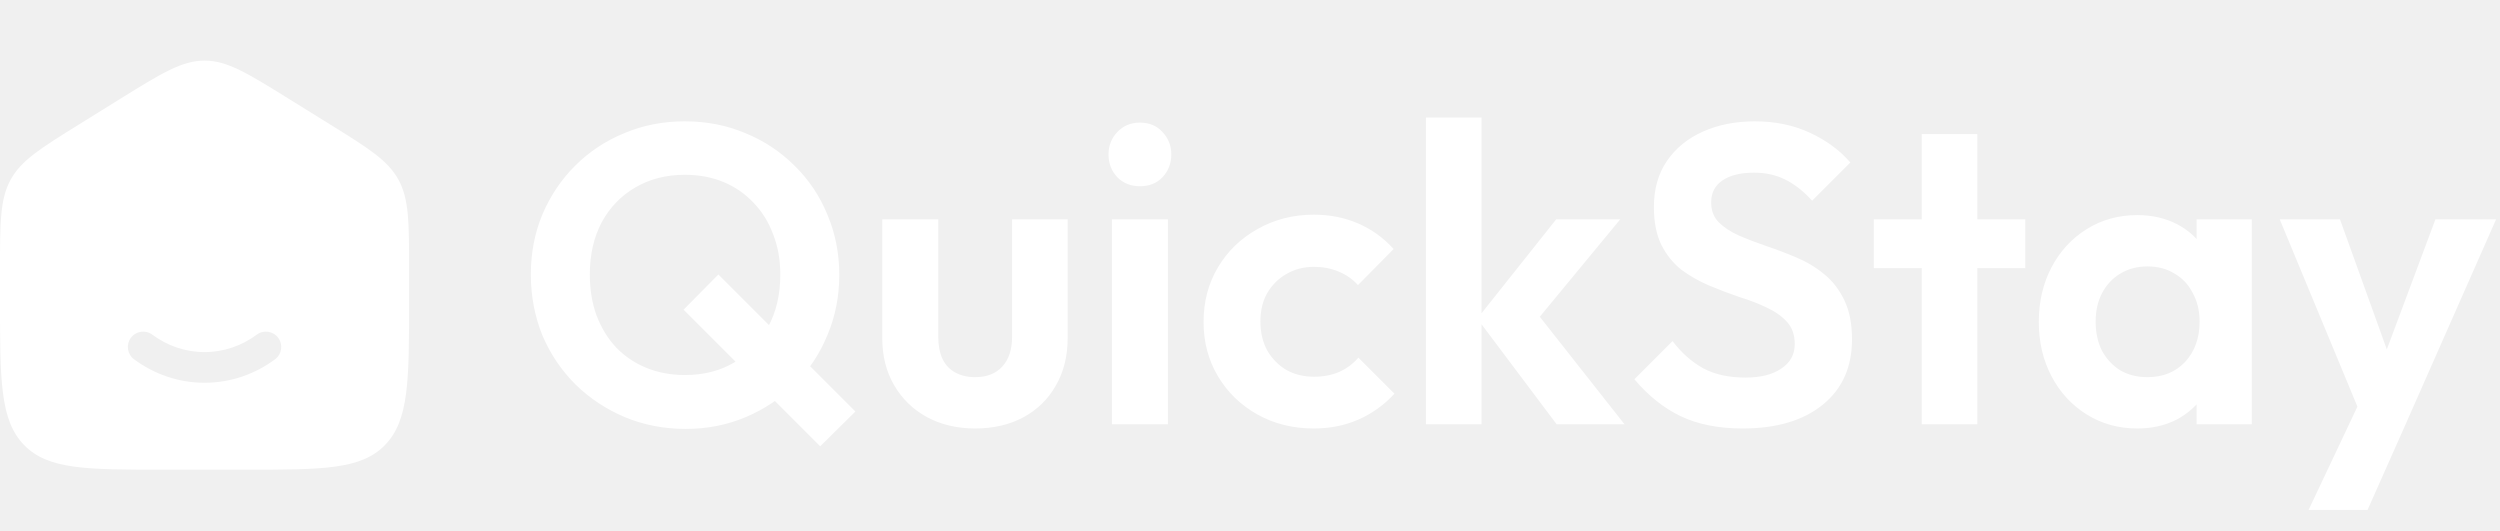
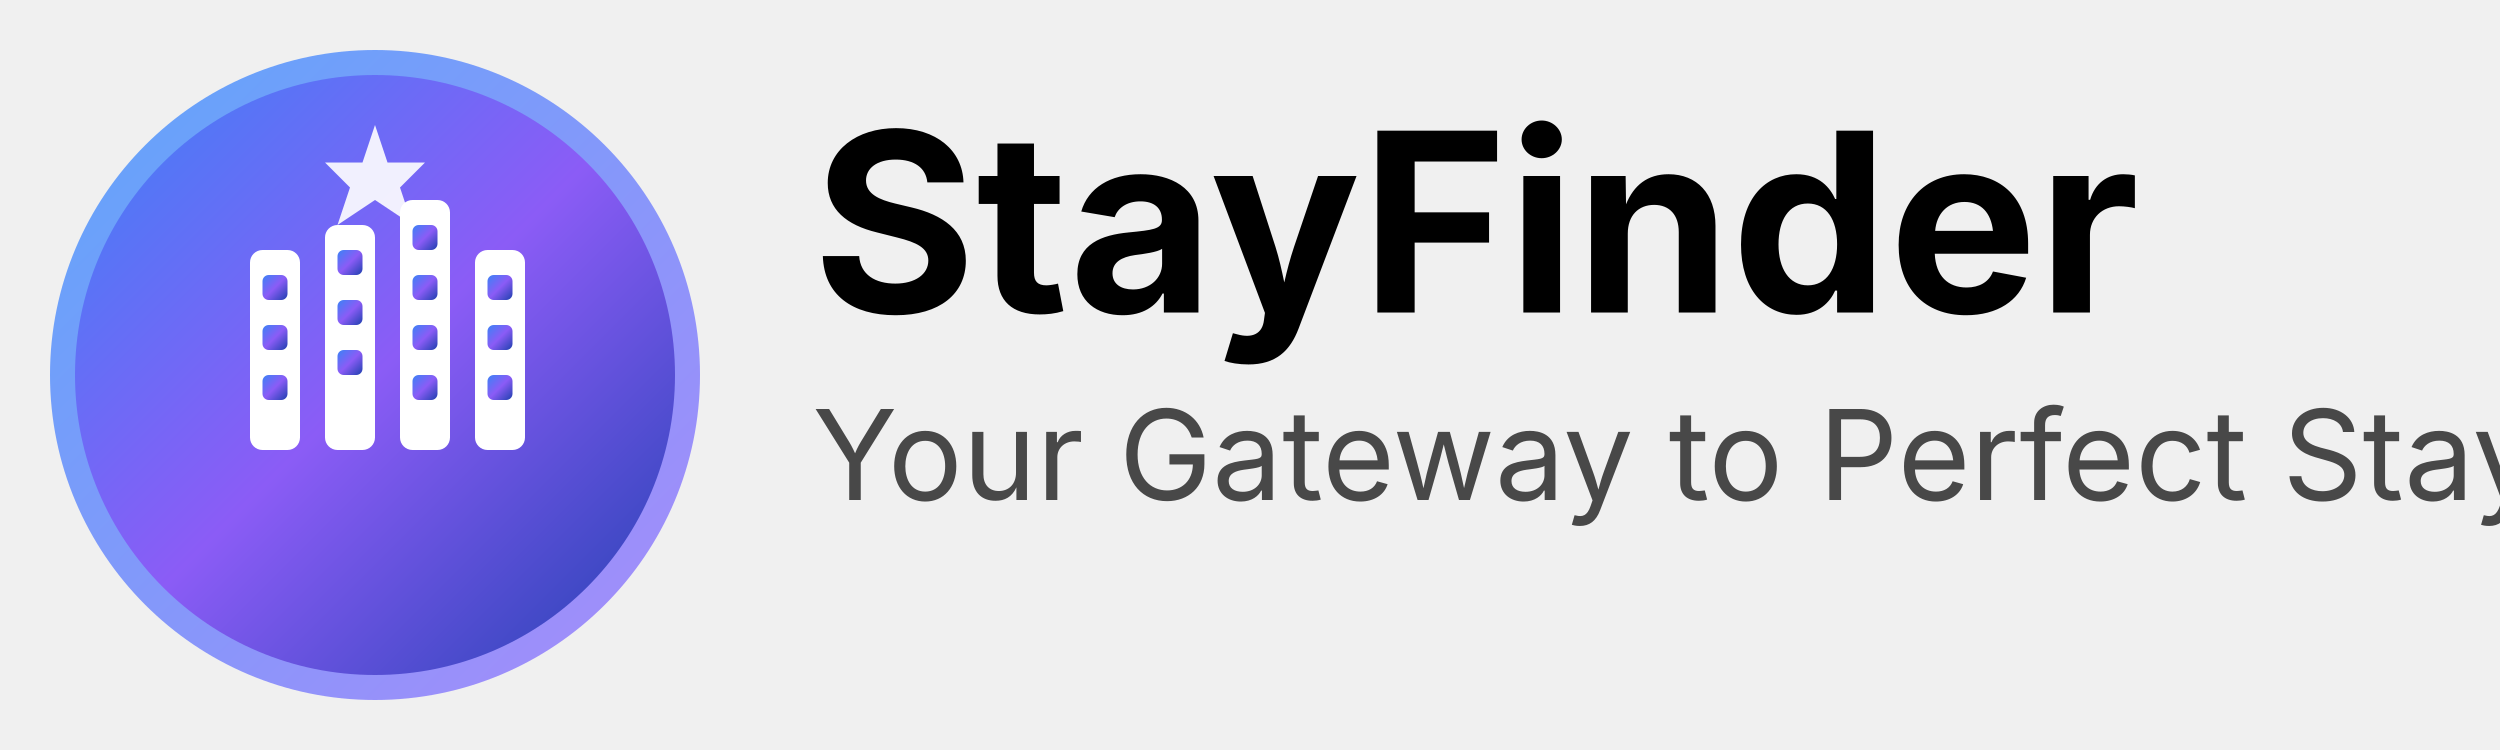
- <svg xmlns="http://www.w3.org/2000/svg" width="165" height="35" viewBox="0 0 165 35" fill="none">
-   <path d="M45.256 28.308C43.819 28.308 42.475 28.047 41.224 27.524C39.992 27.001 38.909 26.283 37.976 25.368C37.043 24.435 36.315 23.352 35.792 22.12C35.288 20.869 35.036 19.535 35.036 18.116C35.036 16.697 35.288 15.381 35.792 14.168C36.315 12.936 37.033 11.863 37.948 10.948C38.881 10.015 39.964 9.296 41.196 8.792C42.428 8.269 43.763 8.008 45.2 8.008C46.637 8.008 47.972 8.269 49.204 8.792C50.436 9.296 51.519 10.015 52.452 10.948C53.385 11.863 54.104 12.936 54.608 14.168C55.131 15.4 55.392 16.725 55.392 18.144C55.392 19.563 55.131 20.888 54.608 22.12C54.104 23.352 53.385 24.435 52.452 25.368C51.537 26.283 50.464 27.001 49.232 27.524C48 28.047 46.675 28.308 45.256 28.308ZM54.132 29.456L45.116 20.44L47.412 18.116L56.456 27.16L54.132 29.456ZM45.2 24.752C46.451 24.752 47.543 24.472 48.476 23.912C49.428 23.352 50.165 22.577 50.688 21.588C51.229 20.599 51.5 19.441 51.5 18.116C51.5 17.145 51.341 16.259 51.024 15.456C50.725 14.653 50.296 13.963 49.736 13.384C49.176 12.787 48.513 12.329 47.748 12.012C46.983 11.695 46.133 11.536 45.2 11.536C43.968 11.536 42.876 11.816 41.924 12.376C40.991 12.917 40.253 13.683 39.712 14.672C39.189 15.661 38.928 16.809 38.928 18.116C38.928 19.105 39.077 20.011 39.376 20.832C39.693 21.653 40.123 22.353 40.664 22.932C41.224 23.511 41.887 23.959 42.652 24.276C43.436 24.593 44.285 24.752 45.2 24.752ZM64.361 28.28C63.166 28.28 62.102 28.028 61.169 27.524C60.254 27.02 59.535 26.32 59.013 25.424C58.49 24.528 58.229 23.492 58.229 22.316V14.476H61.925V22.232C61.925 22.792 62.018 23.277 62.205 23.688C62.391 24.08 62.671 24.379 63.045 24.584C63.418 24.789 63.857 24.892 64.361 24.892C65.126 24.892 65.723 24.659 66.153 24.192C66.582 23.725 66.797 23.072 66.797 22.232V14.476H70.465V22.316C70.465 23.511 70.203 24.556 69.681 25.452C69.177 26.348 68.458 27.048 67.525 27.552C66.61 28.037 65.555 28.28 64.361 28.28ZM73.386 28V14.476H77.082V28H73.386ZM75.234 12.292C74.636 12.292 74.142 12.096 73.75 11.704C73.358 11.293 73.162 10.789 73.162 10.192C73.162 9.613 73.358 9.119 73.75 8.708C74.142 8.297 74.636 8.092 75.234 8.092C75.85 8.092 76.344 8.297 76.718 8.708C77.11 9.119 77.306 9.613 77.306 10.192C77.306 10.789 77.11 11.293 76.718 11.704C76.344 12.096 75.85 12.292 75.234 12.292ZM86.715 28.28C85.334 28.28 84.092 27.972 82.991 27.356C81.89 26.74 81.022 25.9 80.387 24.836C79.752 23.772 79.435 22.577 79.435 21.252C79.435 19.908 79.752 18.704 80.387 17.64C81.022 16.576 81.89 15.736 82.991 15.12C84.111 14.485 85.352 14.168 86.715 14.168C87.779 14.168 88.759 14.364 89.655 14.756C90.551 15.148 91.326 15.708 91.979 16.436L89.627 18.816C89.272 18.424 88.843 18.125 88.339 17.92C87.854 17.715 87.312 17.612 86.715 17.612C86.043 17.612 85.436 17.771 84.895 18.088C84.372 18.387 83.952 18.807 83.635 19.348C83.336 19.871 83.187 20.496 83.187 21.224C83.187 21.933 83.336 22.568 83.635 23.128C83.952 23.669 84.372 24.099 84.895 24.416C85.436 24.715 86.043 24.864 86.715 24.864C87.331 24.864 87.882 24.761 88.367 24.556C88.871 24.332 89.3 24.015 89.655 23.604L92.035 25.984C91.344 26.731 90.551 27.3 89.655 27.692C88.759 28.084 87.779 28.28 86.715 28.28ZM102.736 28L97.5 21.028L102.708 14.476H106.936L100.832 21.868L100.972 20.076L107.216 28H102.736ZM94.112 28V7.756H97.78V28H94.112ZM115.009 28.28C113.423 28.28 112.06 28.009 110.921 27.468C109.801 26.927 108.784 26.115 107.869 25.032L110.389 22.512C110.968 23.277 111.64 23.875 112.405 24.304C113.171 24.715 114.104 24.92 115.205 24.92C116.195 24.92 116.979 24.724 117.557 24.332C118.155 23.94 118.453 23.399 118.453 22.708C118.453 22.111 118.285 21.625 117.949 21.252C117.613 20.879 117.165 20.561 116.605 20.3C116.064 20.039 115.457 19.805 114.785 19.6C114.132 19.376 113.469 19.124 112.797 18.844C112.144 18.564 111.537 18.219 110.977 17.808C110.436 17.379 109.997 16.837 109.661 16.184C109.325 15.512 109.157 14.672 109.157 13.664C109.157 12.469 109.447 11.452 110.025 10.612C110.604 9.772 111.397 9.128 112.405 8.68C113.413 8.232 114.552 8.008 115.821 8.008C117.165 8.008 118.379 8.26 119.461 8.764C120.544 9.268 121.431 9.921 122.121 10.724L119.601 13.244C119.023 12.609 118.425 12.143 117.809 11.844C117.212 11.545 116.531 11.396 115.765 11.396C114.888 11.396 114.197 11.564 113.693 11.9C113.189 12.236 112.937 12.721 112.937 13.356C112.937 13.897 113.105 14.336 113.441 14.672C113.777 15.008 114.216 15.297 114.757 15.54C115.317 15.783 115.924 16.016 116.577 16.24C117.249 16.464 117.912 16.716 118.565 16.996C119.237 17.276 119.844 17.64 120.385 18.088C120.945 18.536 121.393 19.115 121.729 19.824C122.065 20.515 122.233 21.373 122.233 22.4C122.233 24.229 121.589 25.667 120.301 26.712C119.013 27.757 117.249 28.28 115.009 28.28ZM126.835 28V8.848H130.503V28H126.835ZM123.671 17.696V14.476H133.667V17.696H123.671ZM141.057 28.28C139.825 28.28 138.715 27.972 137.725 27.356C136.736 26.74 135.961 25.9 135.401 24.836C134.841 23.772 134.561 22.577 134.561 21.252C134.561 19.908 134.841 18.704 135.401 17.64C135.961 16.576 136.736 15.736 137.725 15.12C138.715 14.504 139.825 14.196 141.057 14.196C142.028 14.196 142.896 14.392 143.661 14.784C144.427 15.176 145.033 15.727 145.481 16.436C145.948 17.127 146.2 17.911 146.237 18.788V23.66C146.2 24.556 145.948 25.349 145.481 26.04C145.033 26.731 144.427 27.281 143.661 27.692C142.896 28.084 142.028 28.28 141.057 28.28ZM141.729 24.892C142.756 24.892 143.587 24.556 144.221 23.884C144.856 23.193 145.173 22.307 145.173 21.224C145.173 20.515 145.024 19.889 144.725 19.348C144.445 18.788 144.044 18.359 143.521 18.06C143.017 17.743 142.42 17.584 141.729 17.584C141.057 17.584 140.46 17.743 139.937 18.06C139.433 18.359 139.032 18.788 138.733 19.348C138.453 19.889 138.313 20.515 138.313 21.224C138.313 21.952 138.453 22.596 138.733 23.156C139.032 23.697 139.433 24.127 139.937 24.444C140.46 24.743 141.057 24.892 141.729 24.892ZM144.977 28V24.36L145.565 21.056L144.977 17.808V14.476H148.617V28H144.977ZM156.118 28.112L150.462 14.476H154.438L158.19 24.892H156.846L160.738 14.476H164.742L158.722 28.112H156.118ZM152.366 33.656L156.482 24.948L158.722 28.112L156.258 33.656H152.366Z" fill="white" />
-   <path fill-rule="evenodd" clip-rule="evenodd" d="M0.701 11.861C8.04663e-08 13.141 0 14.686 0 17.775V19.829C0 25.095 1.60933e-07 27.728 1.582 29.364C3.163 31 5.709 31 10.8 31H16.2C21.291 31 23.837 31 25.418 29.364C27 27.728 27 25.095 27 19.829V17.775C27 14.686 27 13.141 26.299 11.861C25.598 10.58 24.318 9.785 21.757 8.196L19.057 6.52C16.349 4.84 14.996 4 13.5 4C12.004 4 10.651 4.84 7.943 6.52L5.243 8.196C2.682 9.785 1.402 10.58 0.701 11.861ZM10.053 22.087C9.604 21.754 8.97 21.848 8.637 22.297C8.304 22.746 8.398 23.381 8.847 23.713C10.16 24.686 11.765 25.262 13.5 25.262C15.235 25.262 16.84 24.686 18.153 23.713C18.602 23.381 18.696 22.746 18.363 22.297C18.03 21.848 17.396 21.754 16.947 22.087C15.964 22.815 14.777 23.238 13.5 23.238C12.223 23.238 11.036 22.815 10.053 22.087Z" fill="white" />
+ <svg xmlns="http://www.w3.org/2000/svg" width="200" height="60" viewBox="0 0 200 60" fill="none">
+   <circle cx="30" cy="30" r="25" fill="url(#gradient1)" stroke="url(#gradient2)" stroke-width="2" />
+   <rect x="20" y="20" width="4" height="16" fill="white" rx="1" />
+   <rect x="26" y="18" width="4" height="18" fill="white" rx="1" />
+   <rect x="32" y="16" width="4" height="20" fill="white" rx="1" />
+   <rect x="38" y="20" width="4" height="16" fill="white" rx="1" />
+   <rect x="21" y="22" width="2" height="2" fill="url(#gradient1)" rx="0.5" />
+   <rect x="21" y="26" width="2" height="2" fill="url(#gradient1)" rx="0.5" />
+   <rect x="21" y="30" width="2" height="2" fill="url(#gradient1)" rx="0.5" />
+   <rect x="27" y="20" width="2" height="2" fill="url(#gradient1)" rx="0.5" />
+   <rect x="27" y="24" width="2" height="2" fill="url(#gradient1)" rx="0.5" />
+   <rect x="27" y="28" width="2" height="2" fill="url(#gradient1)" rx="0.5" />
+   <rect x="33" y="18" width="2" height="2" fill="url(#gradient1)" rx="0.5" />
+   <rect x="33" y="22" width="2" height="2" fill="url(#gradient1)" rx="0.5" />
+   <rect x="33" y="26" width="2" height="2" fill="url(#gradient1)" rx="0.5" />
+   <rect x="33" y="30" width="2" height="2" fill="url(#gradient1)" rx="0.5" />
+   <rect x="39" y="22" width="2" height="2" fill="url(#gradient1)" rx="0.5" />
+   <rect x="39" y="26" width="2" height="2" fill="url(#gradient1)" rx="0.5" />
+   <rect x="39" y="30" width="2" height="2" fill="url(#gradient1)" rx="0.5" />
+   <path d="M30 10 L31 13 L34 13 L32 15 L33 18 L30 16 L27 18 L28 15 L26 13 L29 13 Z" fill="white" opacity="0.9" />
+   <text x="65" y="25" font-family="system-ui, -apple-system, sans-serif" font-size="20" font-weight="700" fill="currentColor">
+     StayFinder
+   </text>
+   <text x="65" y="40" font-family="system-ui, -apple-system, sans-serif" font-size="10" font-weight="400" fill="currentColor" opacity="0.7">
+     Your Gateway to Perfect Stays
+   </text>
+   <defs>
+     <linearGradient id="gradient1" x1="0%" y1="0%" x2="100%" y2="100%">
+       <stop offset="0%" style="stop-color:#3B82F6;stop-opacity:1" />
+       <stop offset="50%" style="stop-color:#8B5CF6;stop-opacity:1" />
+       <stop offset="100%" style="stop-color:#1E40AF;stop-opacity:1" />
+     </linearGradient>
+     <linearGradient id="gradient2" x1="0%" y1="0%" x2="100%" y2="100%">
+       <stop offset="0%" style="stop-color:#60A5FA;stop-opacity:1" />
+       <stop offset="100%" style="stop-color:#A78BFA;stop-opacity:1" />
+     </linearGradient>
+   </defs>
</svg>
